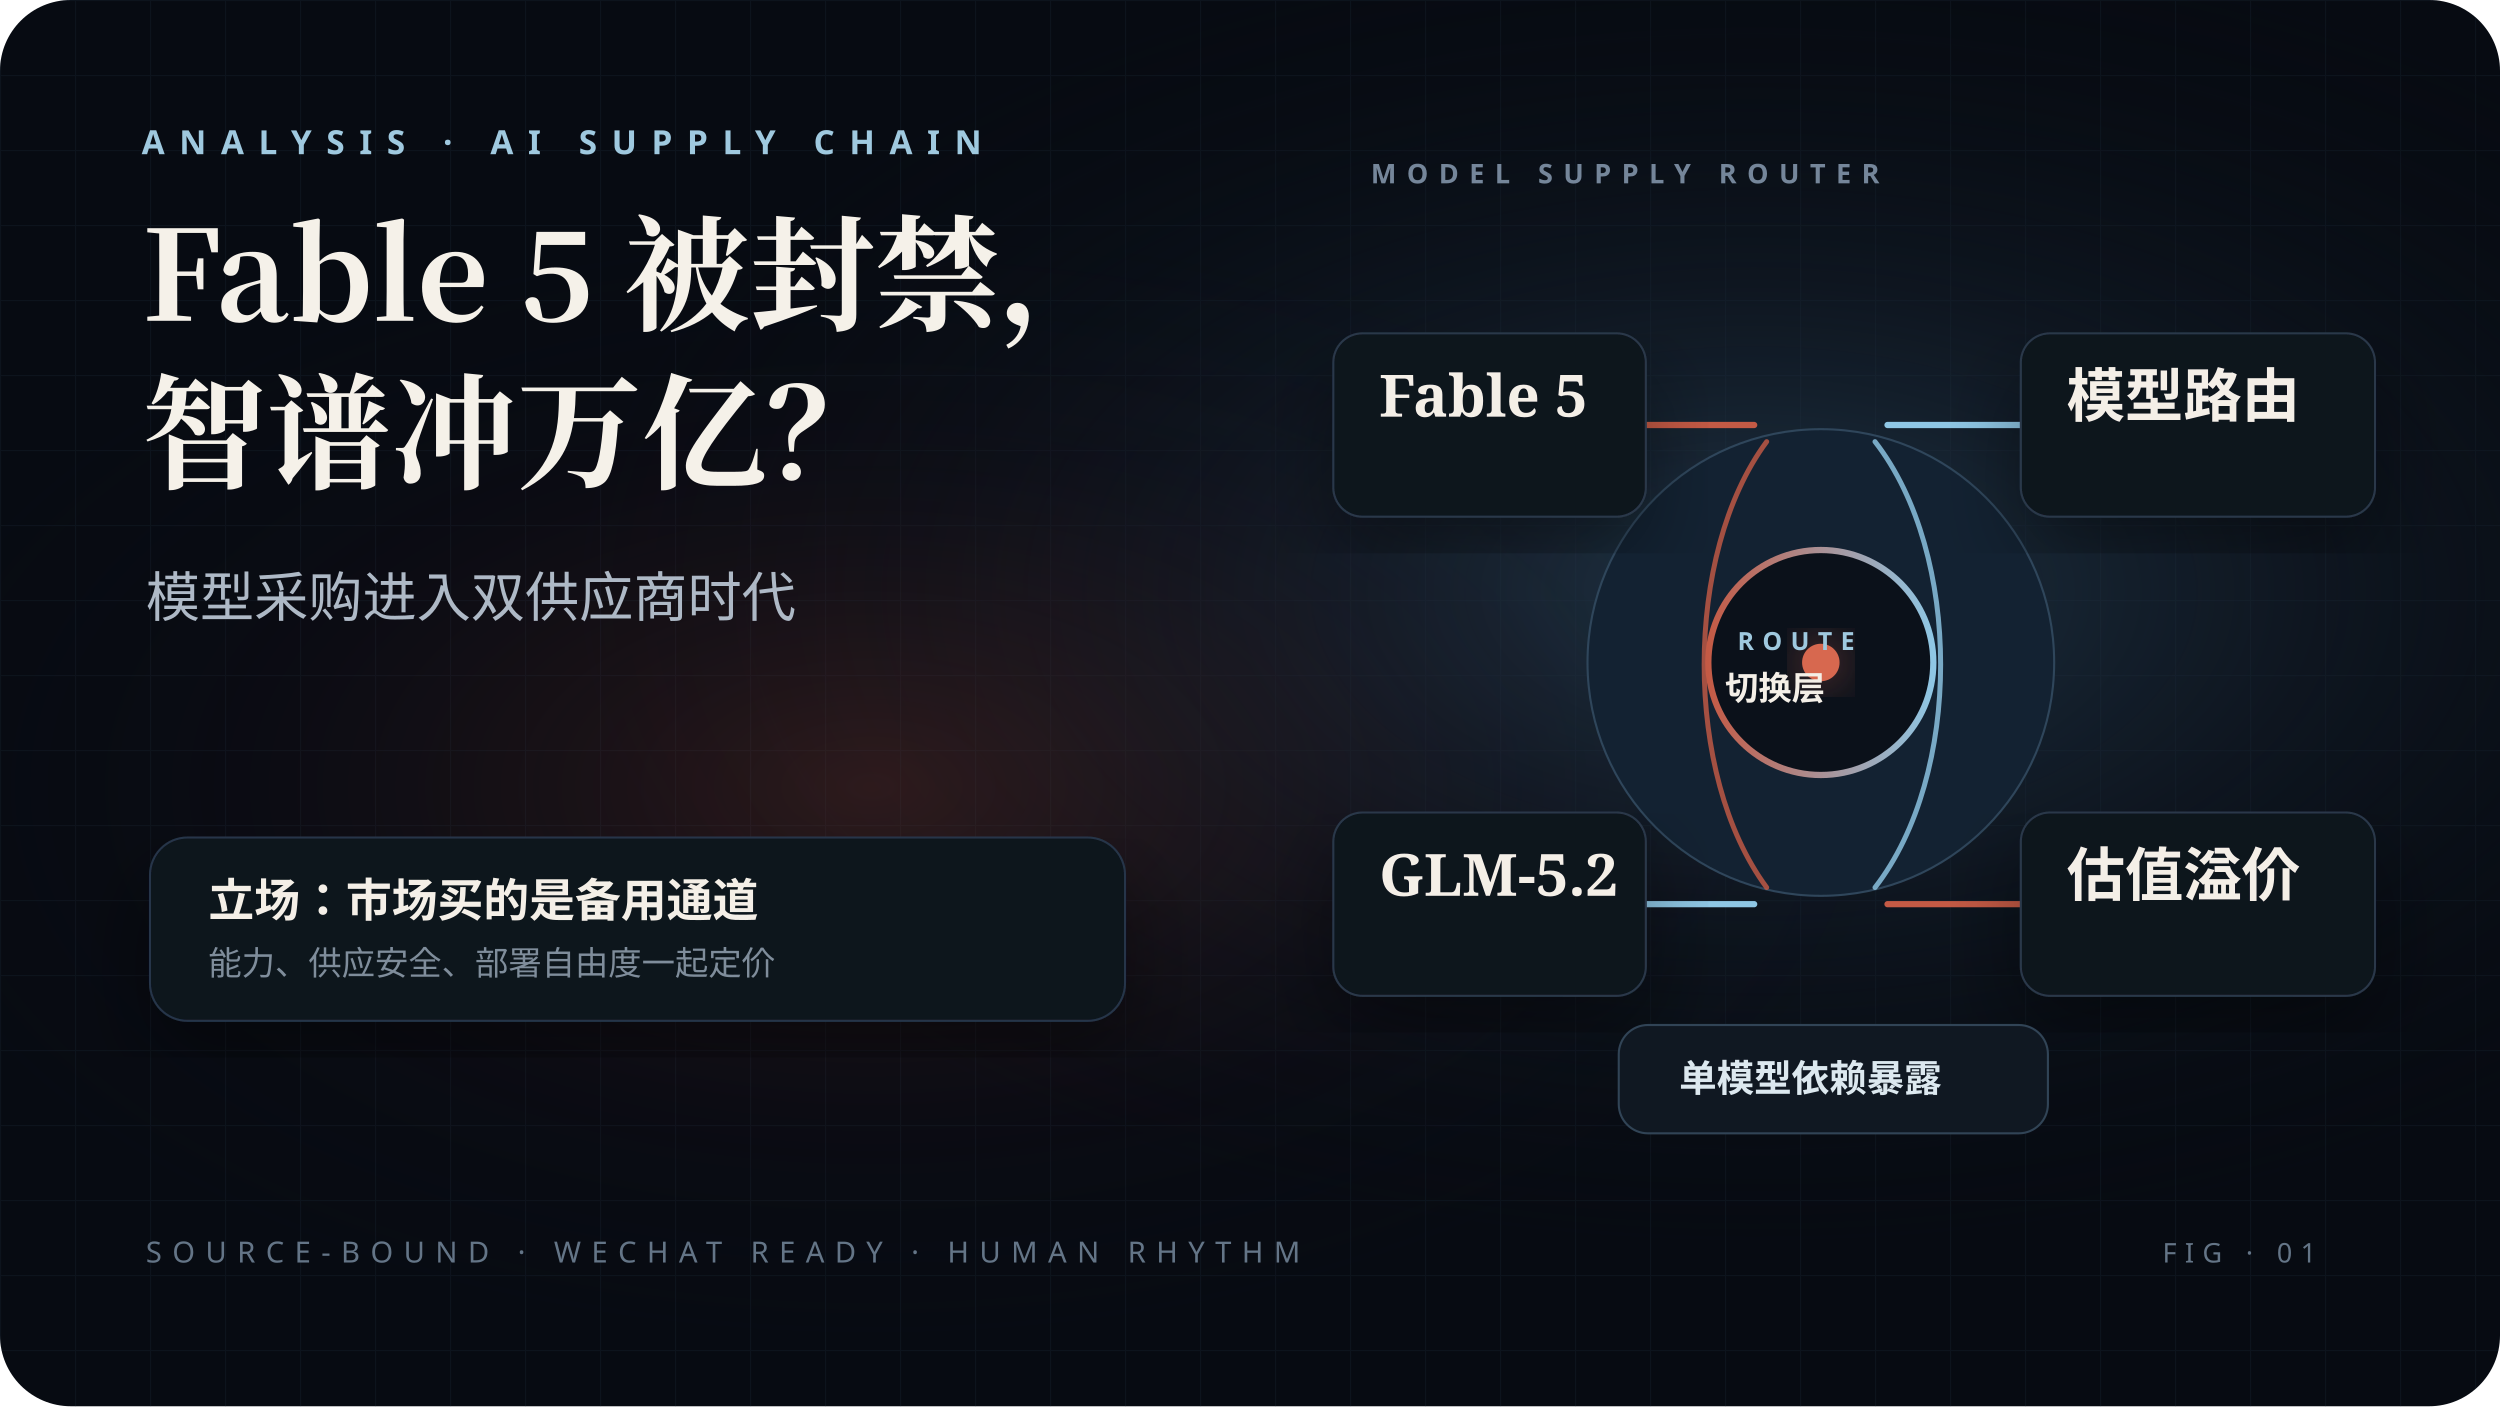
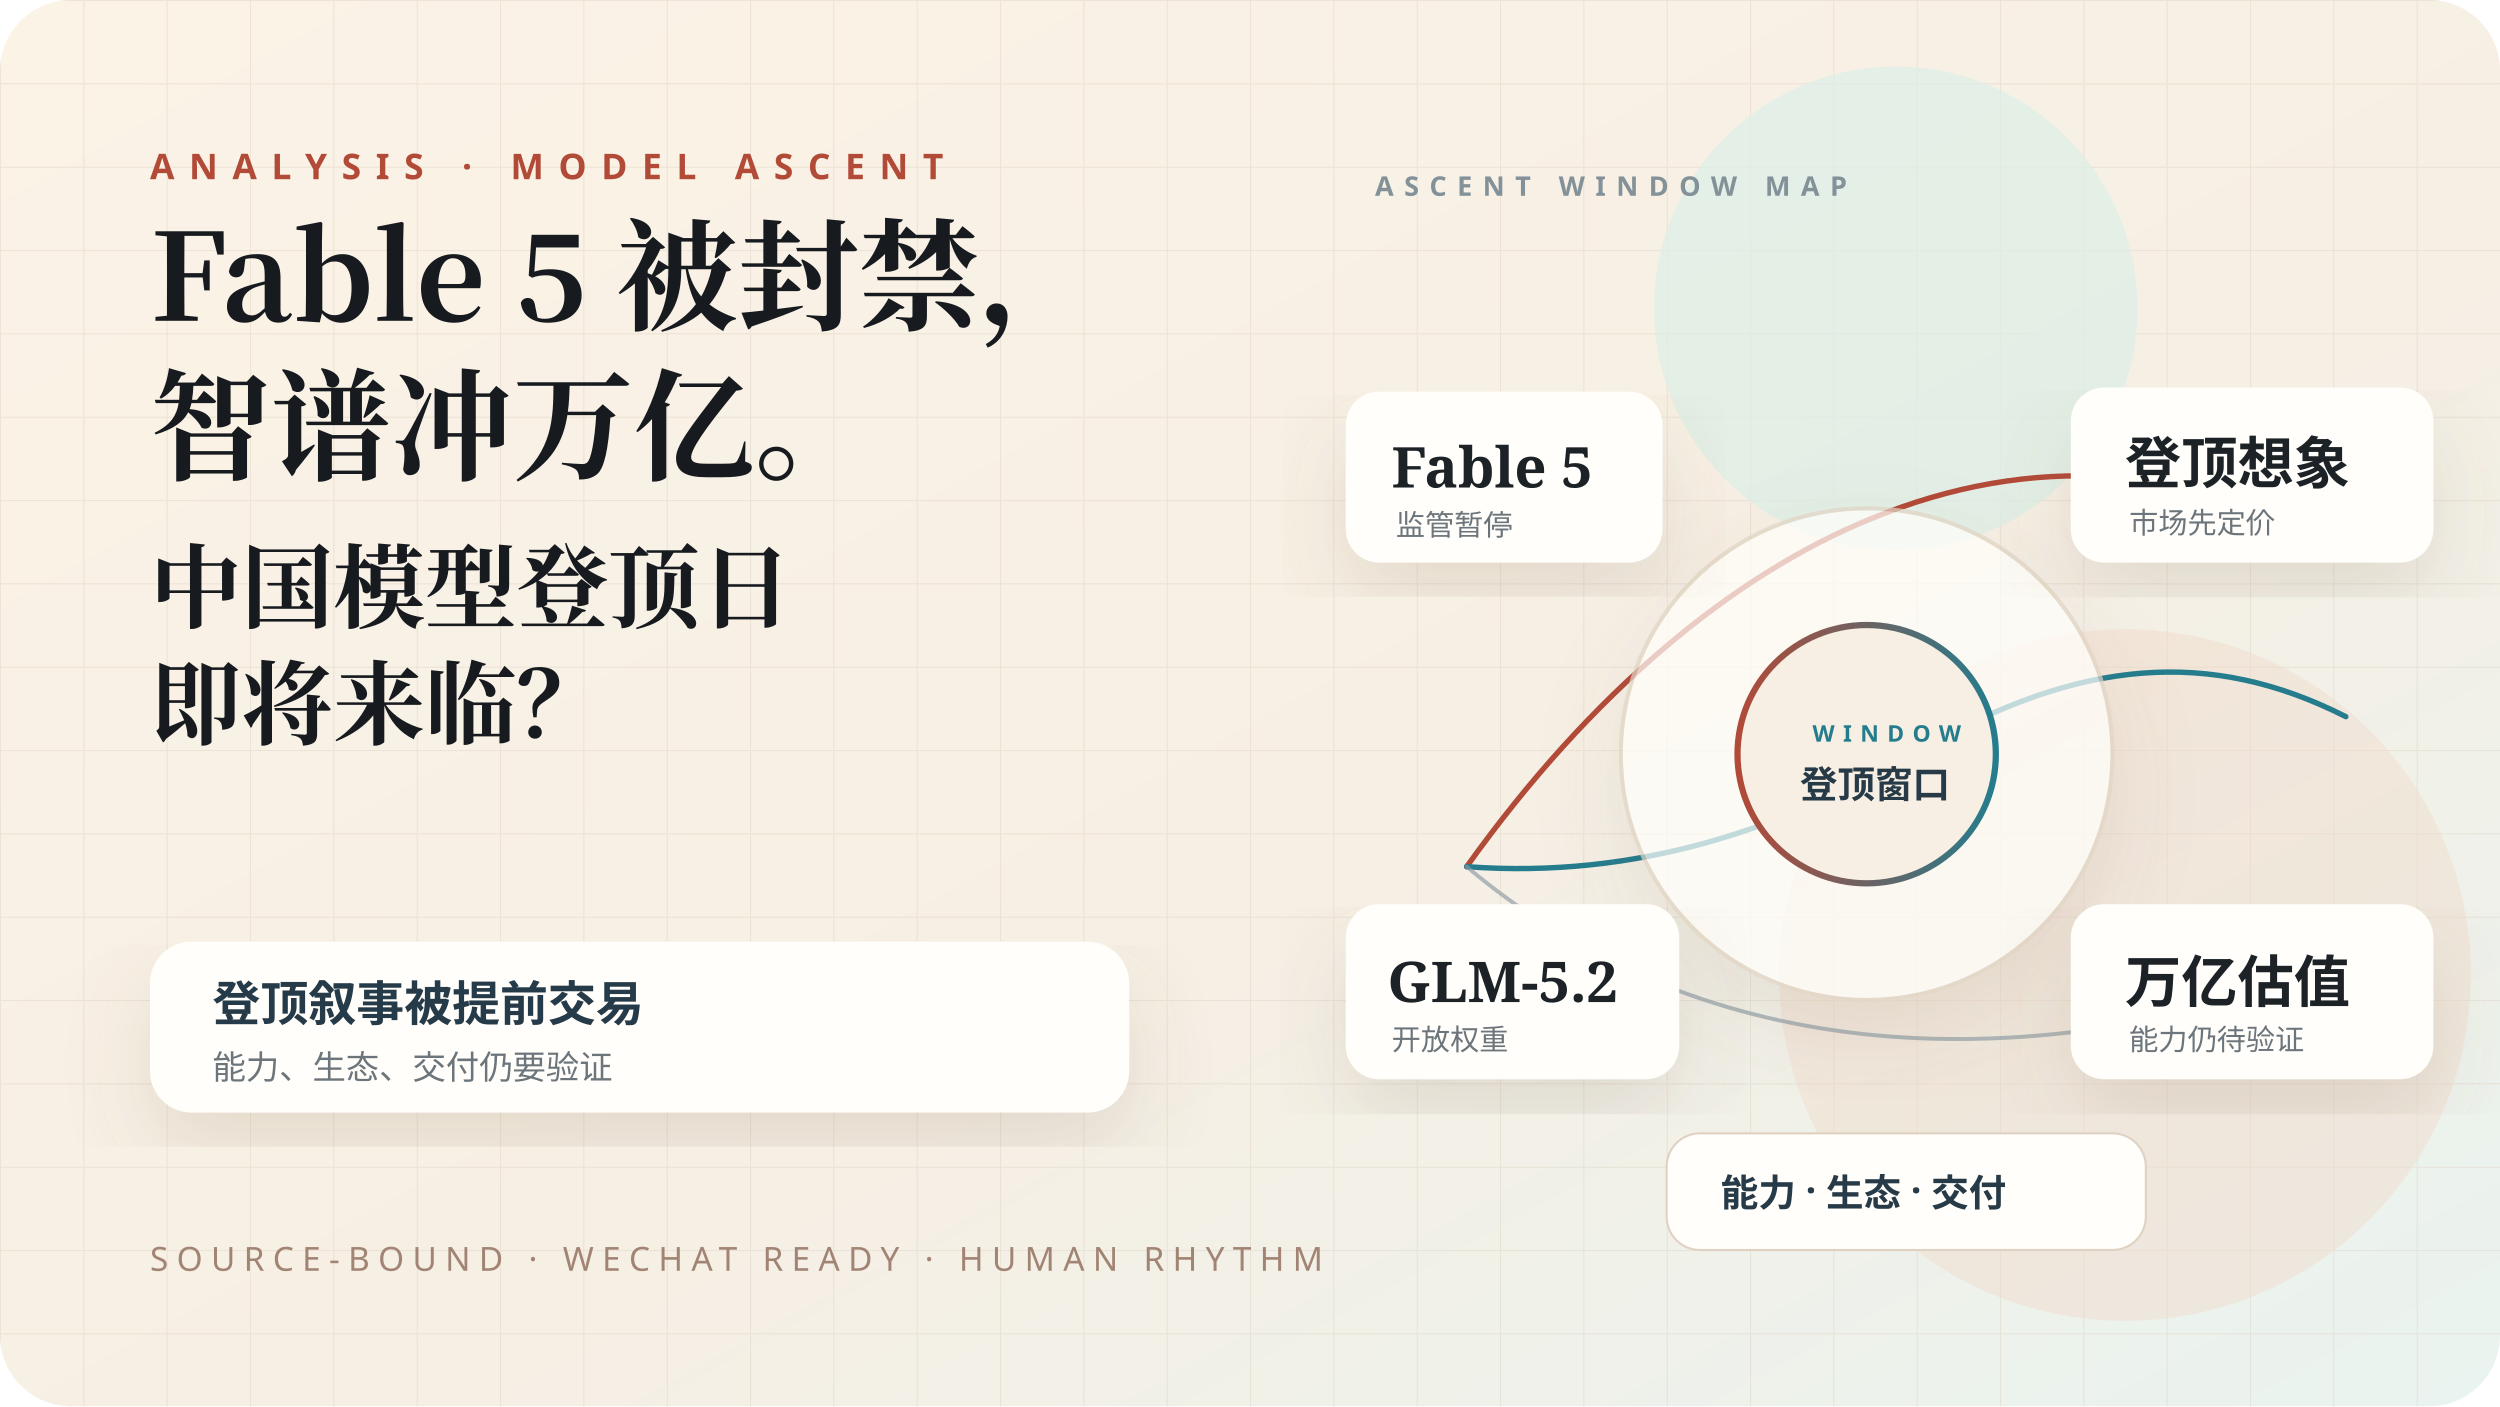
<svg xmlns="http://www.w3.org/2000/svg" width="1200" height="675" viewBox="0 0 1200 675">
  <defs>
-     <radialGradient id="glowA" cx="70%" cy="42%" r="48%">
-       <stop offset="0" stop-color="#29445a" stop-opacity=".76" />
-       <stop offset=".48" stop-color="#172331" stop-opacity=".42" />
-       <stop offset="1" stop-color="#070b12" stop-opacity="0" />
-     </radialGradient>
-     <radialGradient id="glowB" cx="35%" cy="56%" r="42%">
-       <stop offset="0" stop-color="#8c3e32" stop-opacity=".28" />
-       <stop offset=".58" stop-color="#201019" stop-opacity=".16" />
-       <stop offset="1" stop-color="#070b12" stop-opacity="0" />
-     </radialGradient>
-     <linearGradient id="line" x1="0" x2="1">
-       <stop offset="0" stop-color="#c45a45" />
-       <stop offset="1" stop-color="#8fc7e5" />
+     <linearGradient id="paper" x1="0" x2="1" y1="0" y2="1">
+       <stop offset="0" stop-color="#fbf3e6" />
+       <stop offset=".58" stop-color="#f6efe4" />
+       <stop offset="1" stop-color="#e9f3ef" />
    </linearGradient>
-     <pattern id="microgrid" width="36" height="36" patternUnits="userSpaceOnUse">
-       <path d="M36 0H0V36" fill="none" stroke="#233243" stroke-width="1" opacity=".38" />
+     <pattern id="grid" width="40" height="40" patternUnits="userSpaceOnUse">
+       <path d="M40 0H0V40" fill="none" stroke="#ded3c3" stroke-width="1" opacity=".58" />
    </pattern>
    <filter id="shadow" x="-20%" y="-20%" width="140%" height="140%">
-       <feDropShadow dx="0" dy="18" stdDeviation="20" flood-color="#000" flood-opacity=".38" />
+       <feDropShadow dx="0" dy="18" stdDeviation="20" flood-color="#7b6852" flood-opacity=".16" />
    </filter>
-     <filter id="softGlow" x="-40%" y="-40%" width="180%" height="180%">
-       <feGaussianBlur stdDeviation="14" result="blur" />
-       <feMerge>
-         <feMergeNode in="blur" />
-         <feMergeNode in="SourceGraphic" />
-       </feMerge>
-     </filter>
+     <linearGradient id="route" x1="0" x2="1">
+       <stop offset="0" stop-color="#b24a38" />
+       <stop offset="1" stop-color="#247c8d" />
+     </linearGradient>
  </defs>
-   <rect width="1200" height="675" rx="34" fill="#070b12" />
-   <rect width="1200" height="675" rx="34" fill="url(#microgrid)" opacity=".62" />
-   <rect width="1200" height="675" rx="34" fill="url(#glowA)" />
-   <rect width="1200" height="675" rx="34" fill="url(#glowB)" />
-   <text x="68" y="74" font-family="Avenir Next, PingFang SC, sans-serif" font-size="16" font-weight="700" letter-spacing="7" fill="#9fc9df">ANALYSIS · AI SUPPLY CHAIN</text>
-   <text x="68" y="154" font-family="Songti SC, Noto Serif CJK SC, serif" font-size="60" font-weight="800" fill="#f5f1e9">Fable 5 被封禁，</text>
-   <text x="68" y="230" font-family="Songti SC, Noto Serif CJK SC, serif" font-size="60" font-weight="800" fill="#f5f1e9">智谱冲万亿？</text>
-   <text x="70" y="296" font-family="PingFang SC, sans-serif" font-size="26" font-weight="500" fill="#aeb9c6">模型采购进入双供应商时代</text>
-   <g transform="translate(72 402)">
-     <rect width="468" height="88" rx="18" fill="#0d131d" stroke="#263648" filter="url(#shadow)" />
-     <text x="28" y="38" font-family="PingFang SC, sans-serif" font-size="22" font-weight="700" fill="#f4efe7">立场：市场买的是备用通道</text>
-     <text x="28" y="66" font-family="PingFang SC, sans-serif" font-size="16" fill="#7f8d9b">能力、供应安全、部署自由度一起定价</text>
+   <rect width="1200" height="675" rx="34" fill="url(#paper)" />
+   <rect width="1200" height="675" rx="34" fill="url(#grid)" opacity=".76" />
+   <circle cx="910" cy="148" r="116" fill="#dceee8" opacity=".72" />
+   <circle cx="1020" cy="468" r="166" fill="#f0d9c9" opacity=".42" />
+   <text x="72" y="86" font-family="Avenir Next, PingFang SC, sans-serif" font-size="17" font-weight="800" letter-spacing="7" fill="#b24a38">ANALYSIS · MODEL ASCENT</text>
+   <text x="72" y="154" font-family="Songti SC, Noto Serif CJK SC, serif" font-size="58" font-weight="800" fill="#171b1f">Fable 5 被封禁，</text>
+   <text x="72" y="226" font-family="Songti SC, Noto Serif CJK SC, serif" font-size="58" font-weight="800" fill="#171b1f">智谱冲万亿。</text>
+   <text x="72" y="298" font-family="Songti SC, Noto Serif CJK SC, serif" font-size="44" font-weight="800" fill="#171b1f">中国模型登顶日</text>
+   <text x="72" y="354" font-family="Songti SC, Noto Serif CJK SC, serif" font-size="44" font-weight="800" fill="#171b1f">即将来临？</text>
+   <g transform="translate(72 452)" filter="url(#shadow)">
+     <rect width="470" height="82" rx="20" fill="#fffefa" />
+     <text x="30" y="38" font-family="PingFang SC, sans-serif" font-size="23" font-weight="800" fill="#273a48">登顶叙事被提前交易</text>
+     <text x="30" y="66" font-family="PingFang SC, sans-serif" font-size="16" fill="#6c757b">能力、生态、交付仍要验证</text>
  </g>
-   <g transform="translate(640 108)">
-     <text x="18" y="-20" font-family="Avenir Next, PingFang SC, sans-serif" font-size="13" font-weight="700" letter-spacing="5" fill="#75869a">MODEL SUPPLY ROUTER</text>
-     <circle cx="234" cy="210" r="112" fill="#132232" stroke="#2f465b" />
-     <circle cx="234" cy="210" r="54" fill="#0b111a" stroke="url(#line)" stroke-width="3" />
-     <circle cx="234" cy="210" r="9" fill="#d7674f" filter="url(#softGlow)" />
-     <text x="194" y="204" font-family="Avenir Next, PingFang SC, sans-serif" font-size="12" font-weight="800" letter-spacing="4" fill="#9fc9df">ROUTE</text>
-     <text x="188" y="228" font-family="PingFang SC, sans-serif" font-size="16" font-weight="700" fill="#f4efe7">切换层</text>
-     <path d="M128 96H202" stroke="#c45a45" stroke-width="3" stroke-linecap="round" />
-     <path d="M266 96H342" stroke="#8fc7e5" stroke-width="3" stroke-linecap="round" />
-     <path d="M128 326H202" stroke="#8fc7e5" stroke-width="3" stroke-linecap="round" />
-     <path d="M266 326H342" stroke="#c45a45" stroke-width="3" stroke-linecap="round" />
-     <path d="M208 104C168 158 168 264 208 318" fill="none" stroke="#c45a45" stroke-width="2.4" stroke-linecap="round" opacity=".82" />
-     <path d="M260 104C302 158 302 264 260 318" fill="none" stroke="#8fc7e5" stroke-width="2.4" stroke-linecap="round" opacity=".82" />
+   <g transform="translate(646 112)">
+     <text x="14" y="-18" font-family="Avenir Next, PingFang SC, sans-serif" font-size="13" font-weight="800" letter-spacing="5" fill="#839199">ASCENT WINDOW MAP</text>
+     <path d="M58 304C118 220 186 164 252 137C330 105 405 111 480 150" fill="none" stroke="#b24a38" stroke-width="2.6" stroke-linecap="round" />
+     <path d="M58 304C140 310 210 286 276 248C352 204 415 199 480 232" fill="none" stroke="#247c8d" stroke-width="2.6" stroke-linecap="round" />
+     <path d="M58 304C160 390 304 414 480 352" fill="none" stroke="#8a9aa3" stroke-width="1.9" stroke-linecap="round" opacity=".65" />
+     <circle cx="250" cy="250" r="118" fill="#fffefa" opacity=".72" stroke="#dfd2c2" stroke-width="2" filter="url(#shadow)" />
+     <circle cx="250" cy="250" r="62" fill="#f7efe3" stroke="url(#route)" stroke-width="3" />
+     <text x="224" y="244" font-family="Avenir Next, PingFang SC, sans-serif" font-size="11" font-weight="900" letter-spacing="4" fill="#247c8d">WINDOW</text>
+     <text x="218" y="271" font-family="PingFang SC, sans-serif" font-size="18" font-weight="800" fill="#273a48">登顶窗口</text>
    <g filter="url(#shadow)">
-       <rect x="0" y="52" width="150" height="88" rx="14" fill="#0d131d" stroke="#2a394a" />
-       <text x="22" y="92" font-family="Songti SC, serif" font-size="28" font-weight="800" fill="#f4efe7">Fable 5</text>
+       <rect x="0" y="76" width="152" height="82" rx="16" fill="#fffefa" />
+       <text x="22" y="122" font-family="Songti SC, serif" font-size="27" font-weight="800" fill="#1b2228">Fable 5</text>
+       <text x="24" y="145" font-family="PingFang SC, sans-serif" font-size="14" fill="#6c757b">监管暂停</text>
    </g>
    <g filter="url(#shadow)">
-       <rect x="330" y="52" width="170" height="88" rx="14" fill="#0d131d" stroke="#2a394a" />
-       <text x="352" y="92" font-family="Songti SC, serif" font-size="28" font-weight="800" fill="#f4efe7">模型路由</text>
+       <rect x="348" y="74" width="174" height="84" rx="16" fill="#fffefa" />
+       <text x="374" y="120" font-family="Songti SC, serif" font-size="27" font-weight="800" fill="#1b2228">登顶想象</text>
+       <text x="376" y="144" font-family="PingFang SC, sans-serif" font-size="14" fill="#6c757b">市场先定价</text>
    </g>
    <g filter="url(#shadow)">
-       <rect x="0" y="282" width="150" height="88" rx="14" fill="#0d131d" stroke="#2a394a" />
-       <text x="22" y="322" font-family="Songti SC, serif" font-size="28" font-weight="800" fill="#f4efe7">GLM-5.2</text>
+       <rect x="0" y="322" width="160" height="84" rx="16" fill="#fffefa" />
+       <text x="20" y="369" font-family="Songti SC, serif" font-size="27" font-weight="800" fill="#1b2228">GLM-5.2</text>
+       <text x="22" y="392" font-family="PingFang SC, sans-serif" font-size="14" fill="#6c757b">开放权重</text>
    </g>
    <g filter="url(#shadow)">
-       <rect x="330" y="282" width="170" height="88" rx="14" fill="#0d131d" stroke="#2a394a" />
-       <text x="352" y="322" font-family="Songti SC, serif" font-size="28" font-weight="800" fill="#f4efe7">估值溢价</text>
+       <rect x="348" y="322" width="174" height="84" rx="16" fill="#fffefa" />
+       <text x="374" y="369" font-family="Songti SC, serif" font-size="27" font-weight="800" fill="#1b2228">万亿估值</text>
+       <text x="376" y="392" font-family="PingFang SC, sans-serif" font-size="14" fill="#6c757b">能力仍待验证</text>
    </g>
-     <rect x="137" y="384" width="206" height="52" rx="14" fill="#101822" stroke="#314456" />
-     <text x="166" y="416" font-family="PingFang SC, sans-serif" font-size="18" font-weight="700" fill="#dce8ef">单模型依赖暴露</text>
+     <rect x="154" y="432" width="230" height="56" rx="16" fill="#fffefa" stroke="#dfd2c2" />
+     <text x="180" y="467" font-family="PingFang SC, sans-serif" font-size="18" font-weight="800" fill="#273a48">能力 · 生态 · 交付</text>
  </g>
-   <text x="70" y="606" font-family="Avenir Next, PingFang SC, sans-serif" font-size="14" letter-spacing="5" fill="#647587">SOURCE-BOUND · WECHAT READY · HUMAN RHYTHM</text>
-   <text x="1038" y="606" font-family="Avenir Next, sans-serif" font-size="13" letter-spacing="4" fill="#647587">FIG · 01</text>
+   <text x="72" y="610" font-family="Avenir Next, PingFang SC, sans-serif" font-size="16" letter-spacing="4" fill="#a28474">SOURCE-BOUND · WECHAT READY · HUMAN RHYTHM</text>
</svg>
